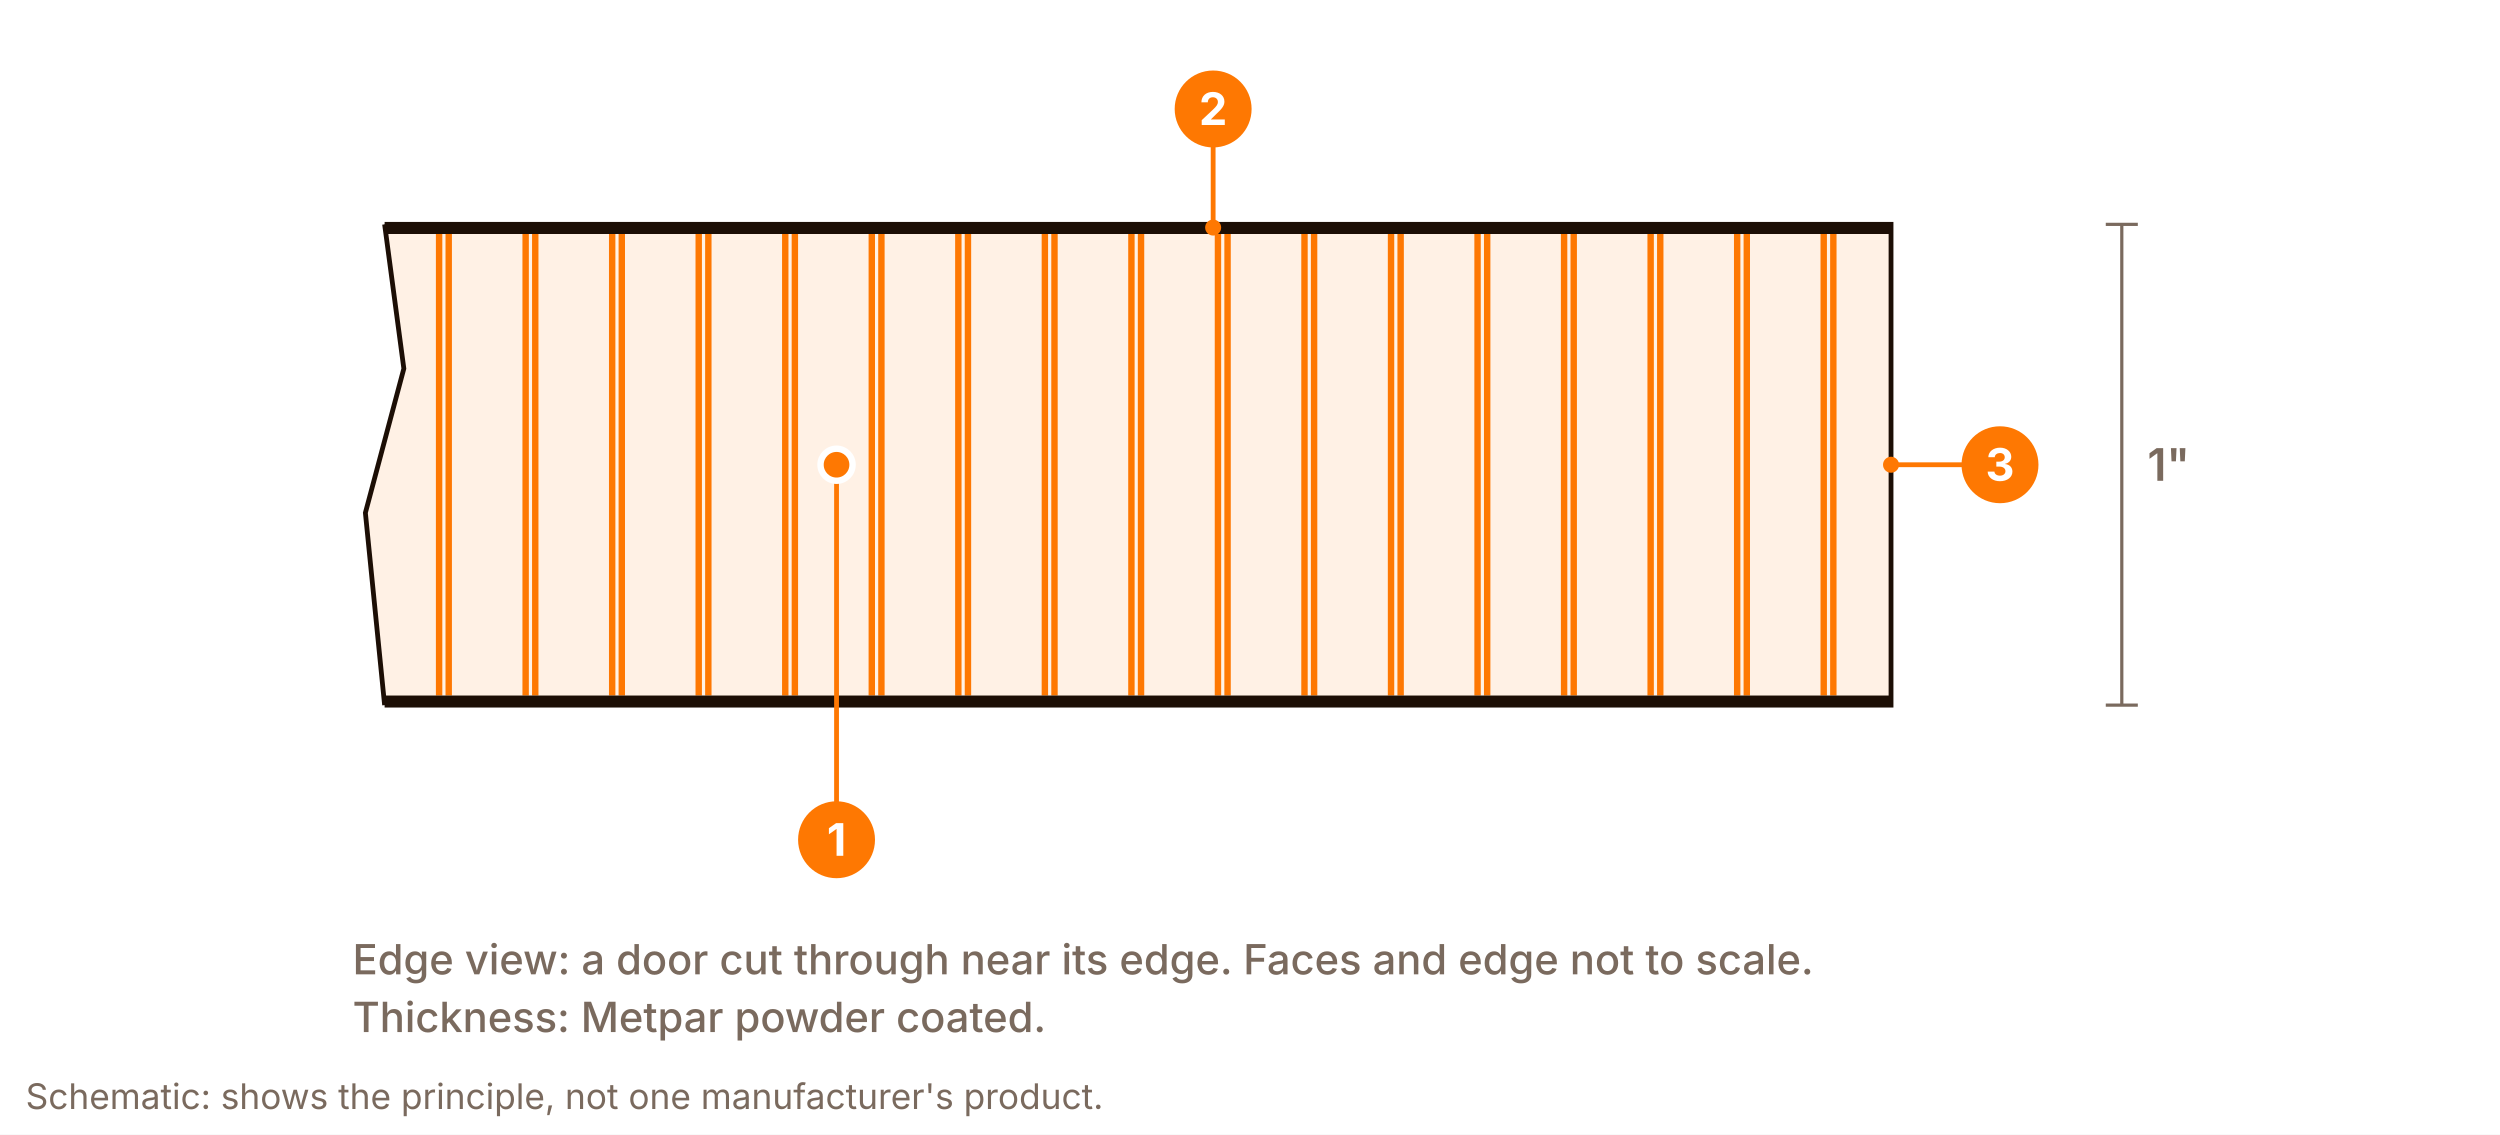
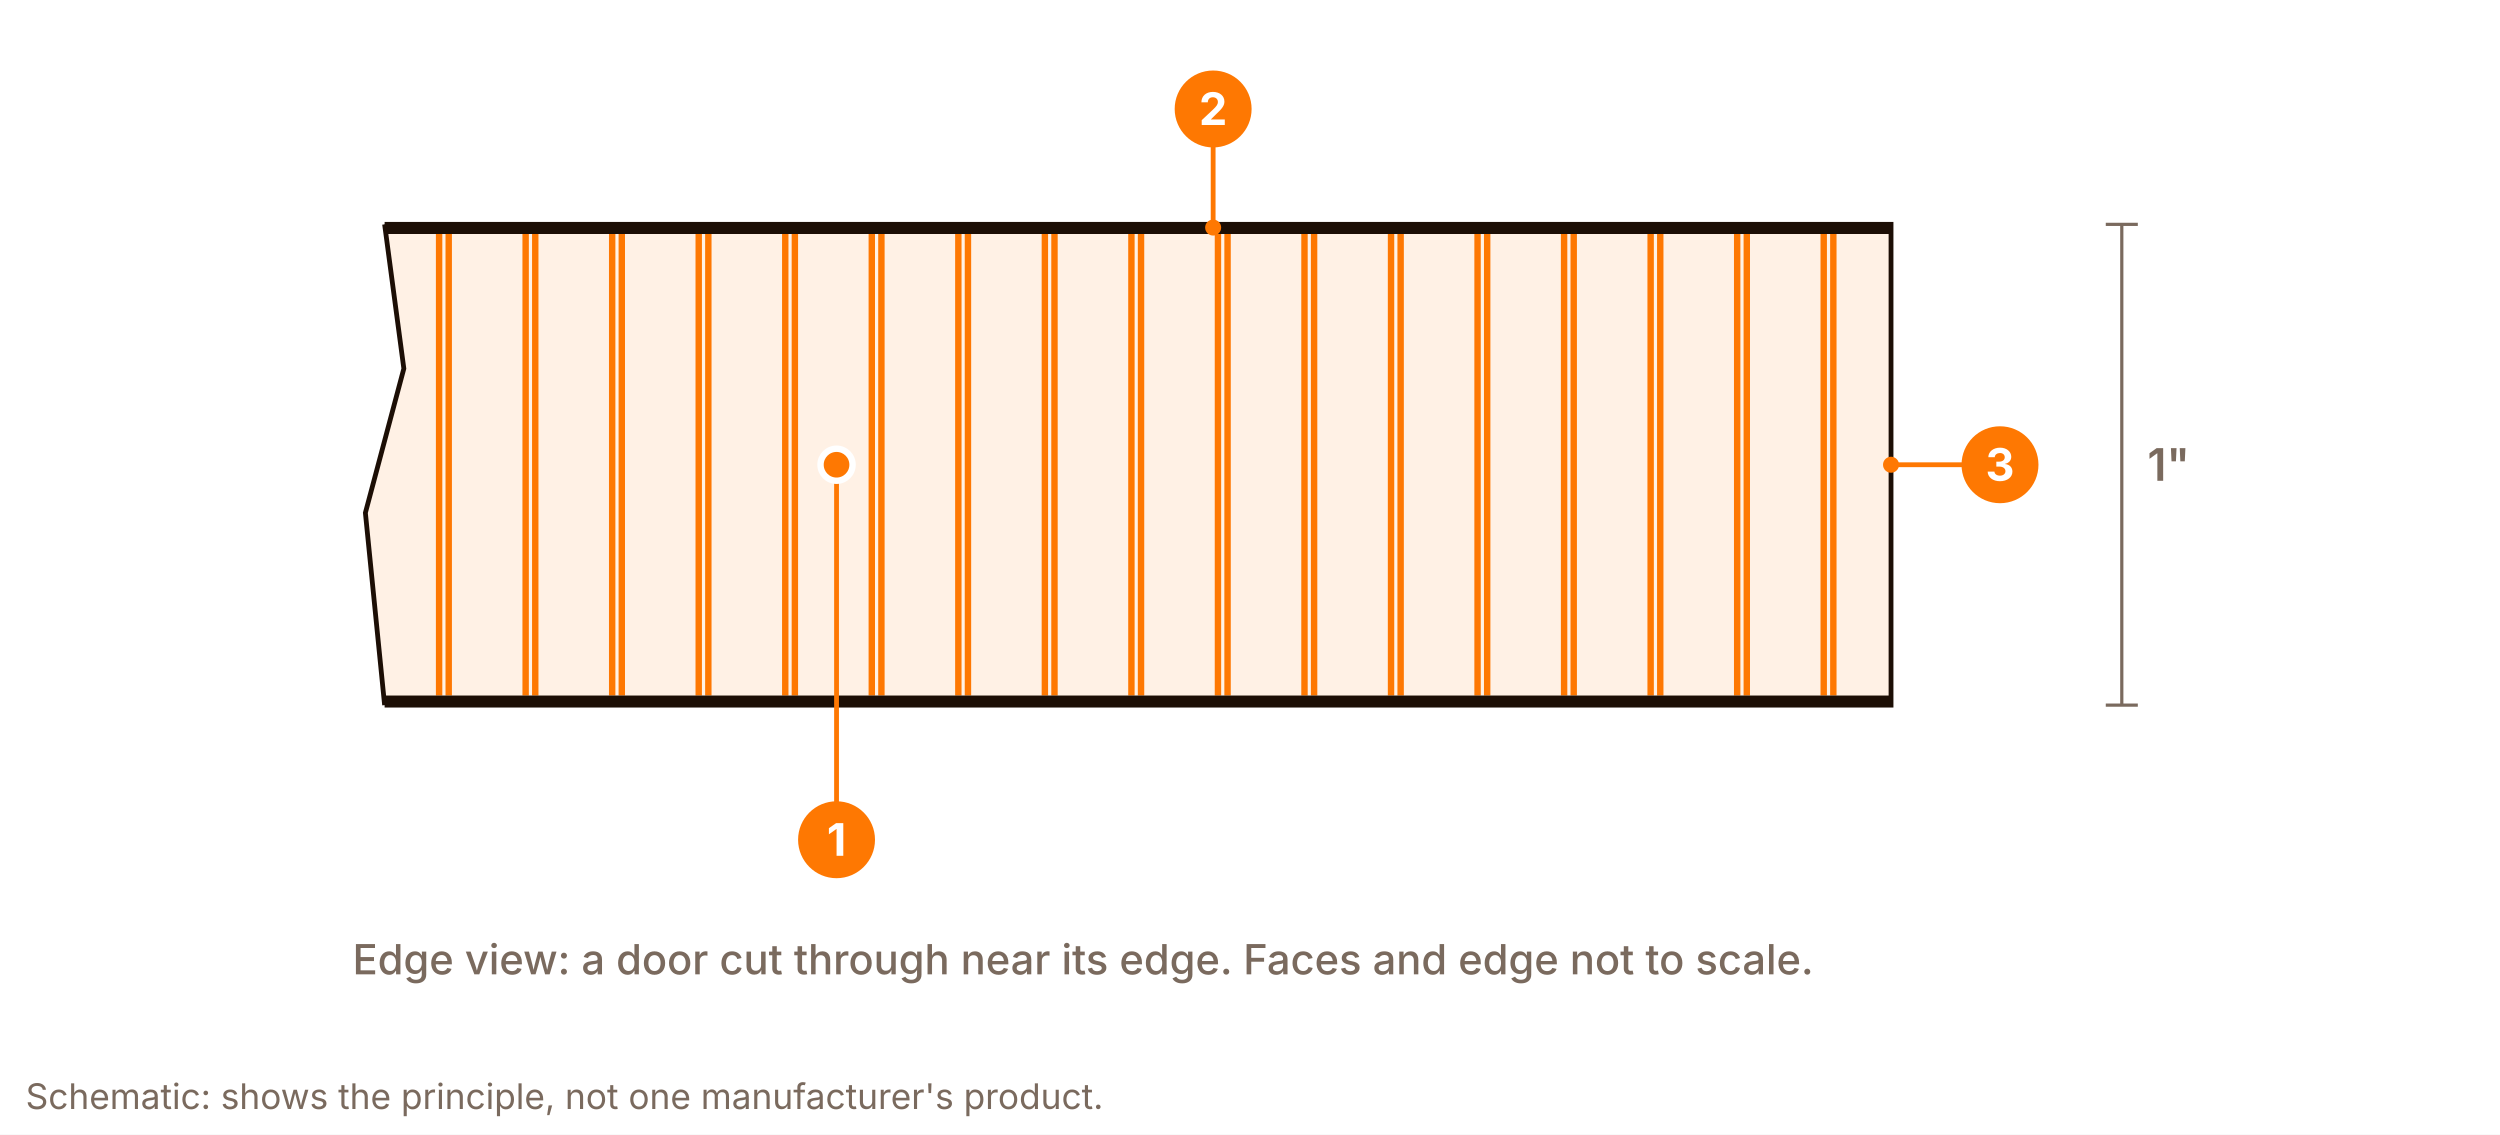
<svg xmlns="http://www.w3.org/2000/svg" viewBox="0 0 780 354" width="780" height="354" role="img" aria-labelledby="t-material-section-powder-coated-steel d-material-section-powder-coated-steel" font-family="Inter, ui-sans-serif, system-ui, sans-serif">
  <defs>
    <pattern id="hatch-material-section-powder-coated-steel" width="8" height="8" patternUnits="userSpaceOnUse" patternTransform="rotate(45)">
      <rect width="8" height="8" fill="#f2f0ec" />
      <line x1="0" y1="0" x2="0" y2="8" stroke="#cfc7bc" stroke-width="1.5" />
    </pattern>
    <marker id="tick-material-section-powder-coated-steel" viewBox="0 0 10 10" refX="5" refY="5" markerWidth="8" markerHeight="8" orient="auto">
      <path d="M2 8 L8 2" stroke="#7a6a5e" stroke-width="1.5" />
    </marker>
  </defs>
  <rect width="780" height="354" fill="#ffffff" />
  <clipPath id="m-powder-coated-steel-120-70">
    <path d="M120 70 L126 115 L114 160 L120 220 L590 220 L590 70 Z" />
  </clipPath>
  <g clip-path="url(#m-powder-coated-steel-120-70)">
    <rect x="110" y="70" width="480" height="150" fill="#fff1e5" stroke="none" stroke-width="1.5" />
    <path d="M110.0 73 V217M113.0 73 V217M137.0 73 V217M140.0 73 V217M164.0 73 V217M167.0 73 V217M191.0 73 V217M194.0 73 V217M218.0 73 V217M221.0 73 V217M245.0 73 V217M248.0 73 V217M272.0 73 V217M275.0 73 V217M299.0 73 V217M302.0 73 V217M326.0 73 V217M329.0 73 V217M353.0 73 V217M356.0 73 V217M380.0 73 V217M383.0 73 V217M407.0 73 V217M410.0 73 V217M434.0 73 V217M437.0 73 V217M461.0 73 V217M464.0 73 V217M488.0 73 V217M491.0 73 V217M515.0 73 V217M518.0 73 V217M542.0 73 V217M545.0 73 V217M569.0 73 V217M572.0 73 V217" fill="none" stroke="#fe7802" stroke-width="2" />
    <rect x="110" y="70" width="480" height="3" fill="#1c0e05" stroke="none" stroke-width="1.5" />
    <rect x="110" y="217" width="480" height="3" fill="#1c0e05" stroke="none" stroke-width="1.5" />
  </g>
  <path d="M120 70 L126 115 L114 160 L120 220 M120 70 L590 70 L590 220 L120 220" fill="none" stroke="#1c0e05" stroke-width="1.5" />
  <line x1="378.5" y1="34" x2="378.5" y2="71" stroke="#fe7802" stroke-width="1.5" />
  <circle cx="378.5" cy="71" r="2.5" fill="#fe7802" />
  <circle cx="378.5" cy="34" r="12" fill="#fe7802" />
  <text x="378.5" y="39" font-size="14" font-weight="700" fill="#fff" text-anchor="middle">2</text>
  <line x1="624" y1="145" x2="590" y2="145" stroke="#fe7802" stroke-width="1.5" />
  <circle cx="590" cy="145" r="2.5" fill="#fe7802" />
  <circle cx="624" cy="145" r="12" fill="#fe7802" />
  <text x="624" y="150" font-size="14" font-weight="700" fill="#fff" text-anchor="middle">3</text>
  <line x1="261" y1="262" x2="261" y2="145" stroke="#fe7802" stroke-width="1.5" />
  <circle cx="261" cy="145" r="2.5" fill="#fe7802" />
  <circle cx="261" cy="262" r="12" fill="#fe7802" />
  <text x="261" y="267" font-size="14" font-weight="700" fill="#fff" text-anchor="middle">1</text>
  <circle cx="261" cy="145" r="5" fill="#fe7802" stroke="#fff" stroke-width="2" />
  <line x1="662" y1="70" x2="662" y2="220" stroke="#7a6a5e" stroke-width="1" />
  <line x1="657" y1="70" x2="667" y2="70" stroke="#7a6a5e" stroke-width="1" />
  <line x1="657" y1="220" x2="667" y2="220" stroke="#7a6a5e" stroke-width="1" />
  <text x="670" y="150" font-size="14" font-weight="600" fill="#7a6a5e" text-anchor="start">1"</text>
  <text x="110" y="304" font-size="13" font-weight="500" fill="#7a6a5e" text-anchor="start">Edge view: a door cut through near its edge. Faces and edge not to scale.</text>
-   <text x="110" y="322" font-size="13" font-weight="500" fill="#7a6a5e" text-anchor="start">Thickness: Metpar powder coated.</text>
  <text x="8" y="346" font-size="11" fill="#7a6a5e">Schematic: shows the principle, not one manufacturer's product.</text>
</svg>
